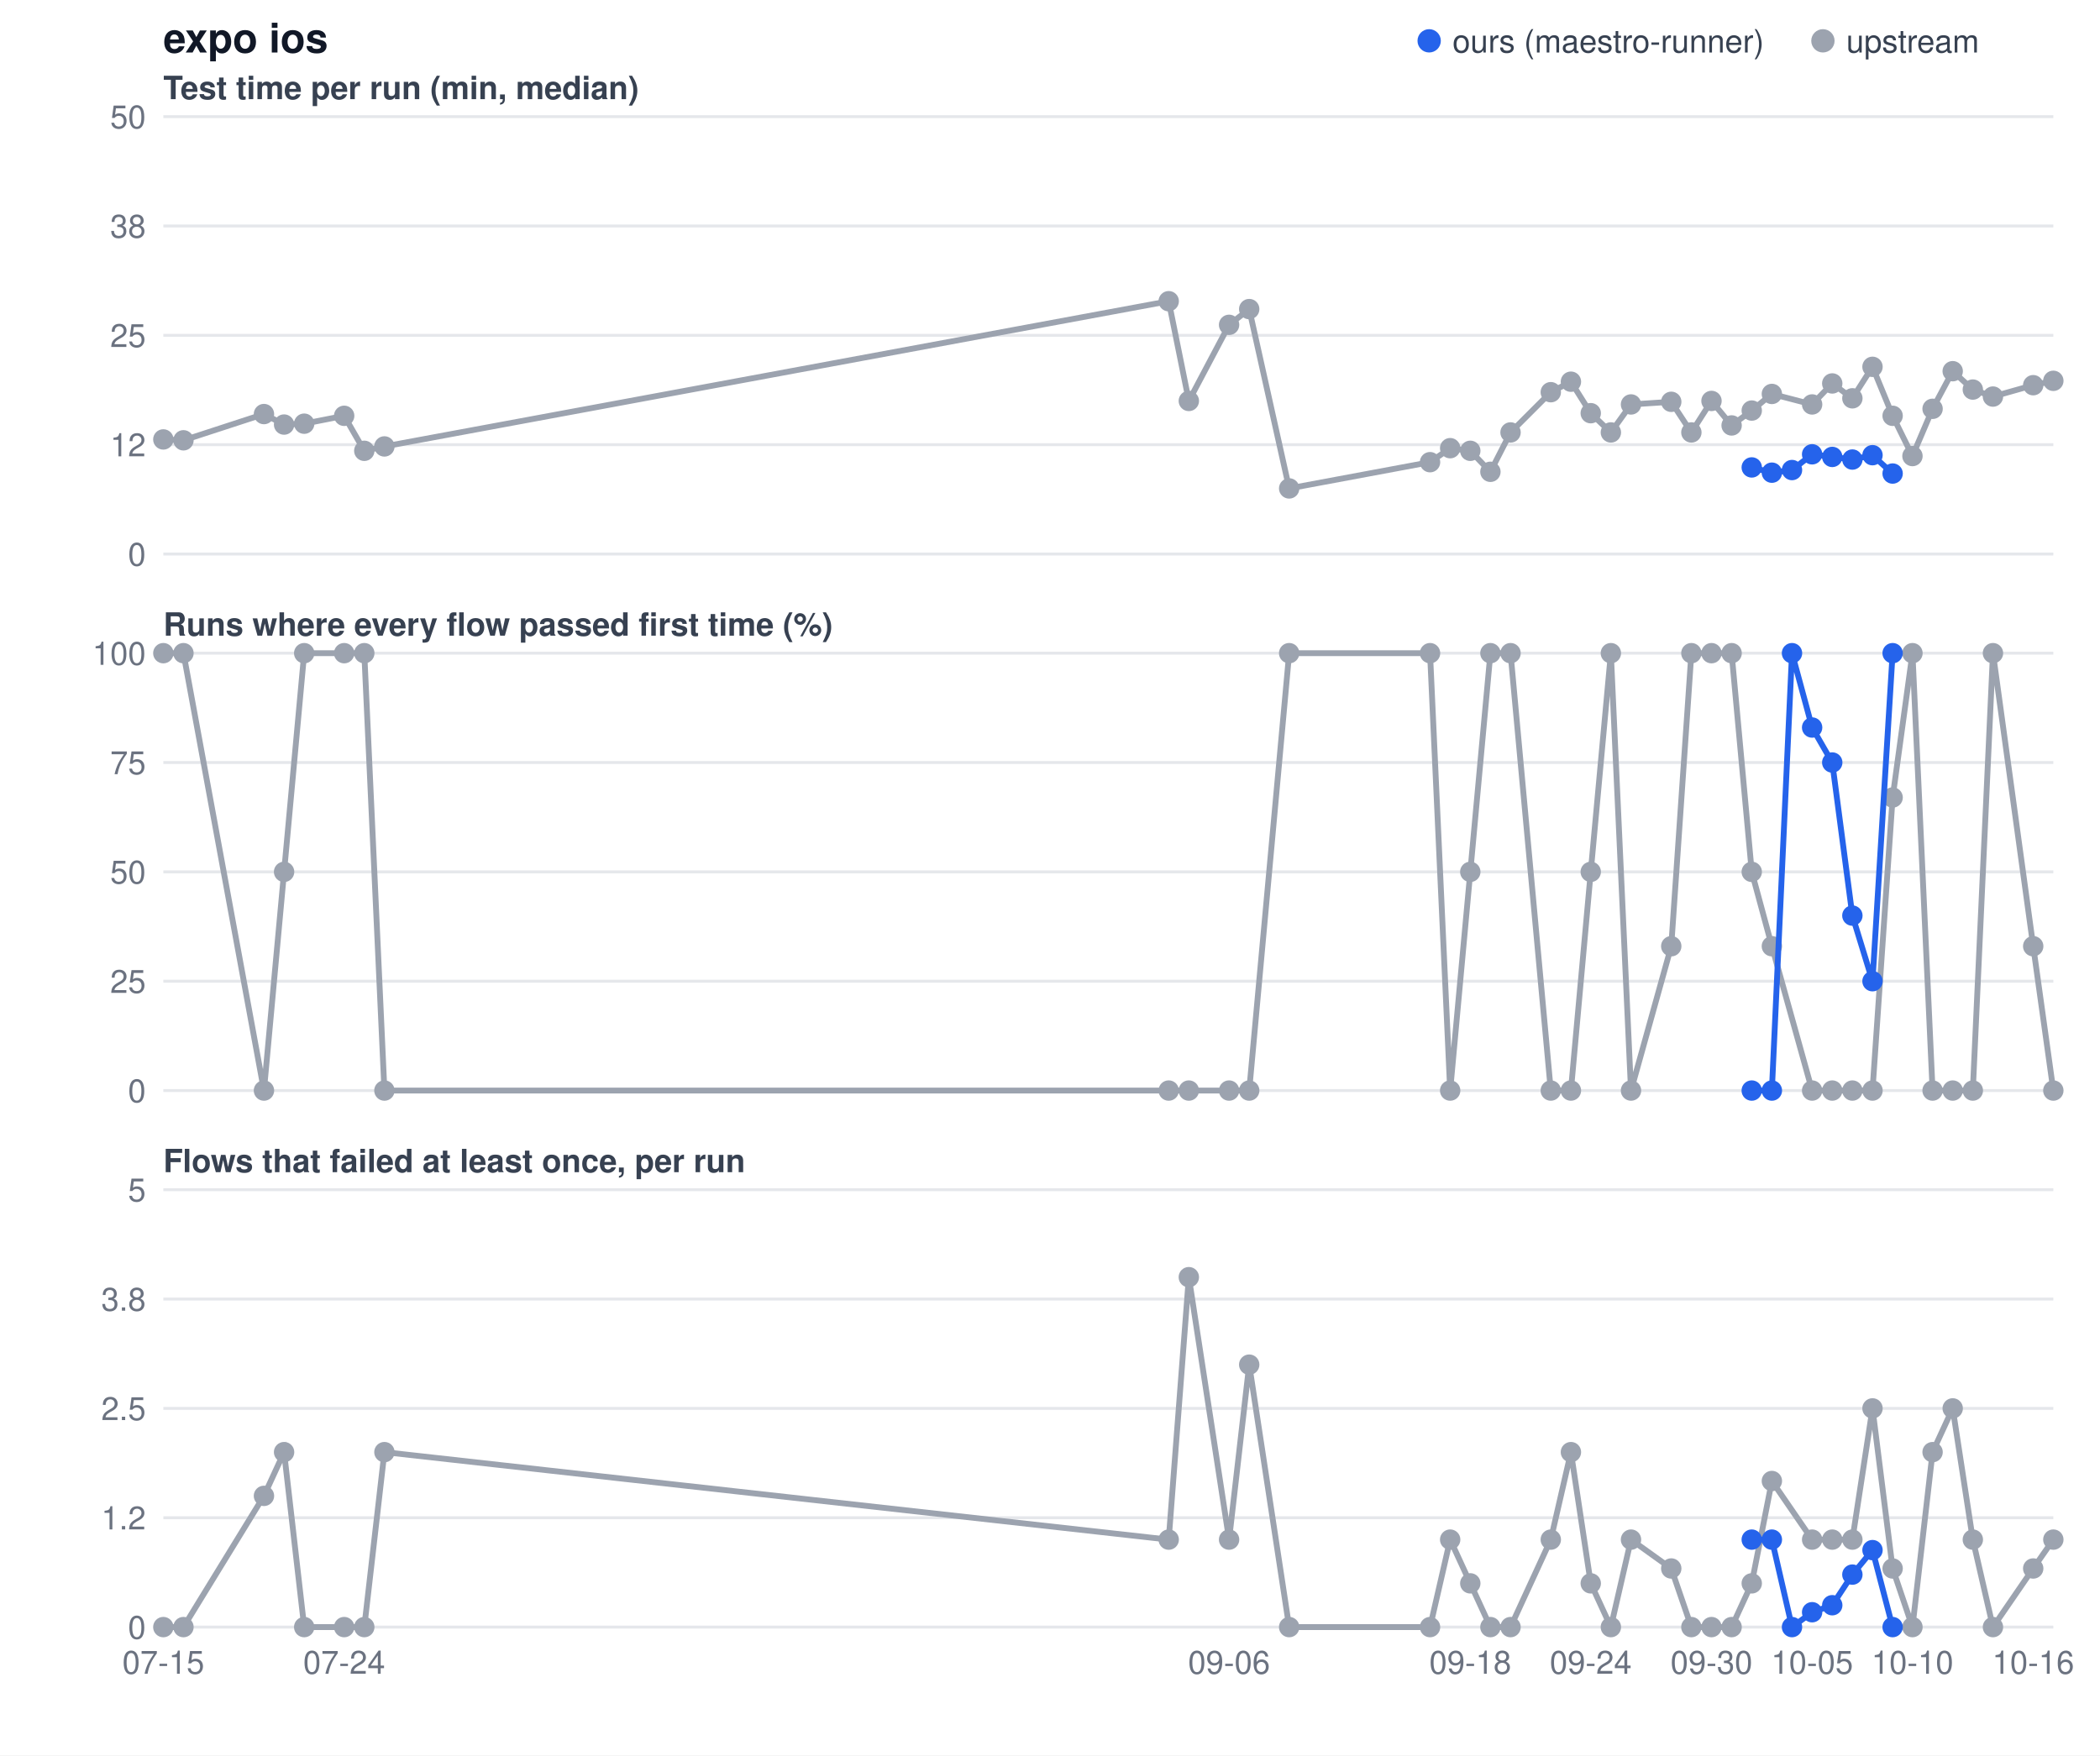
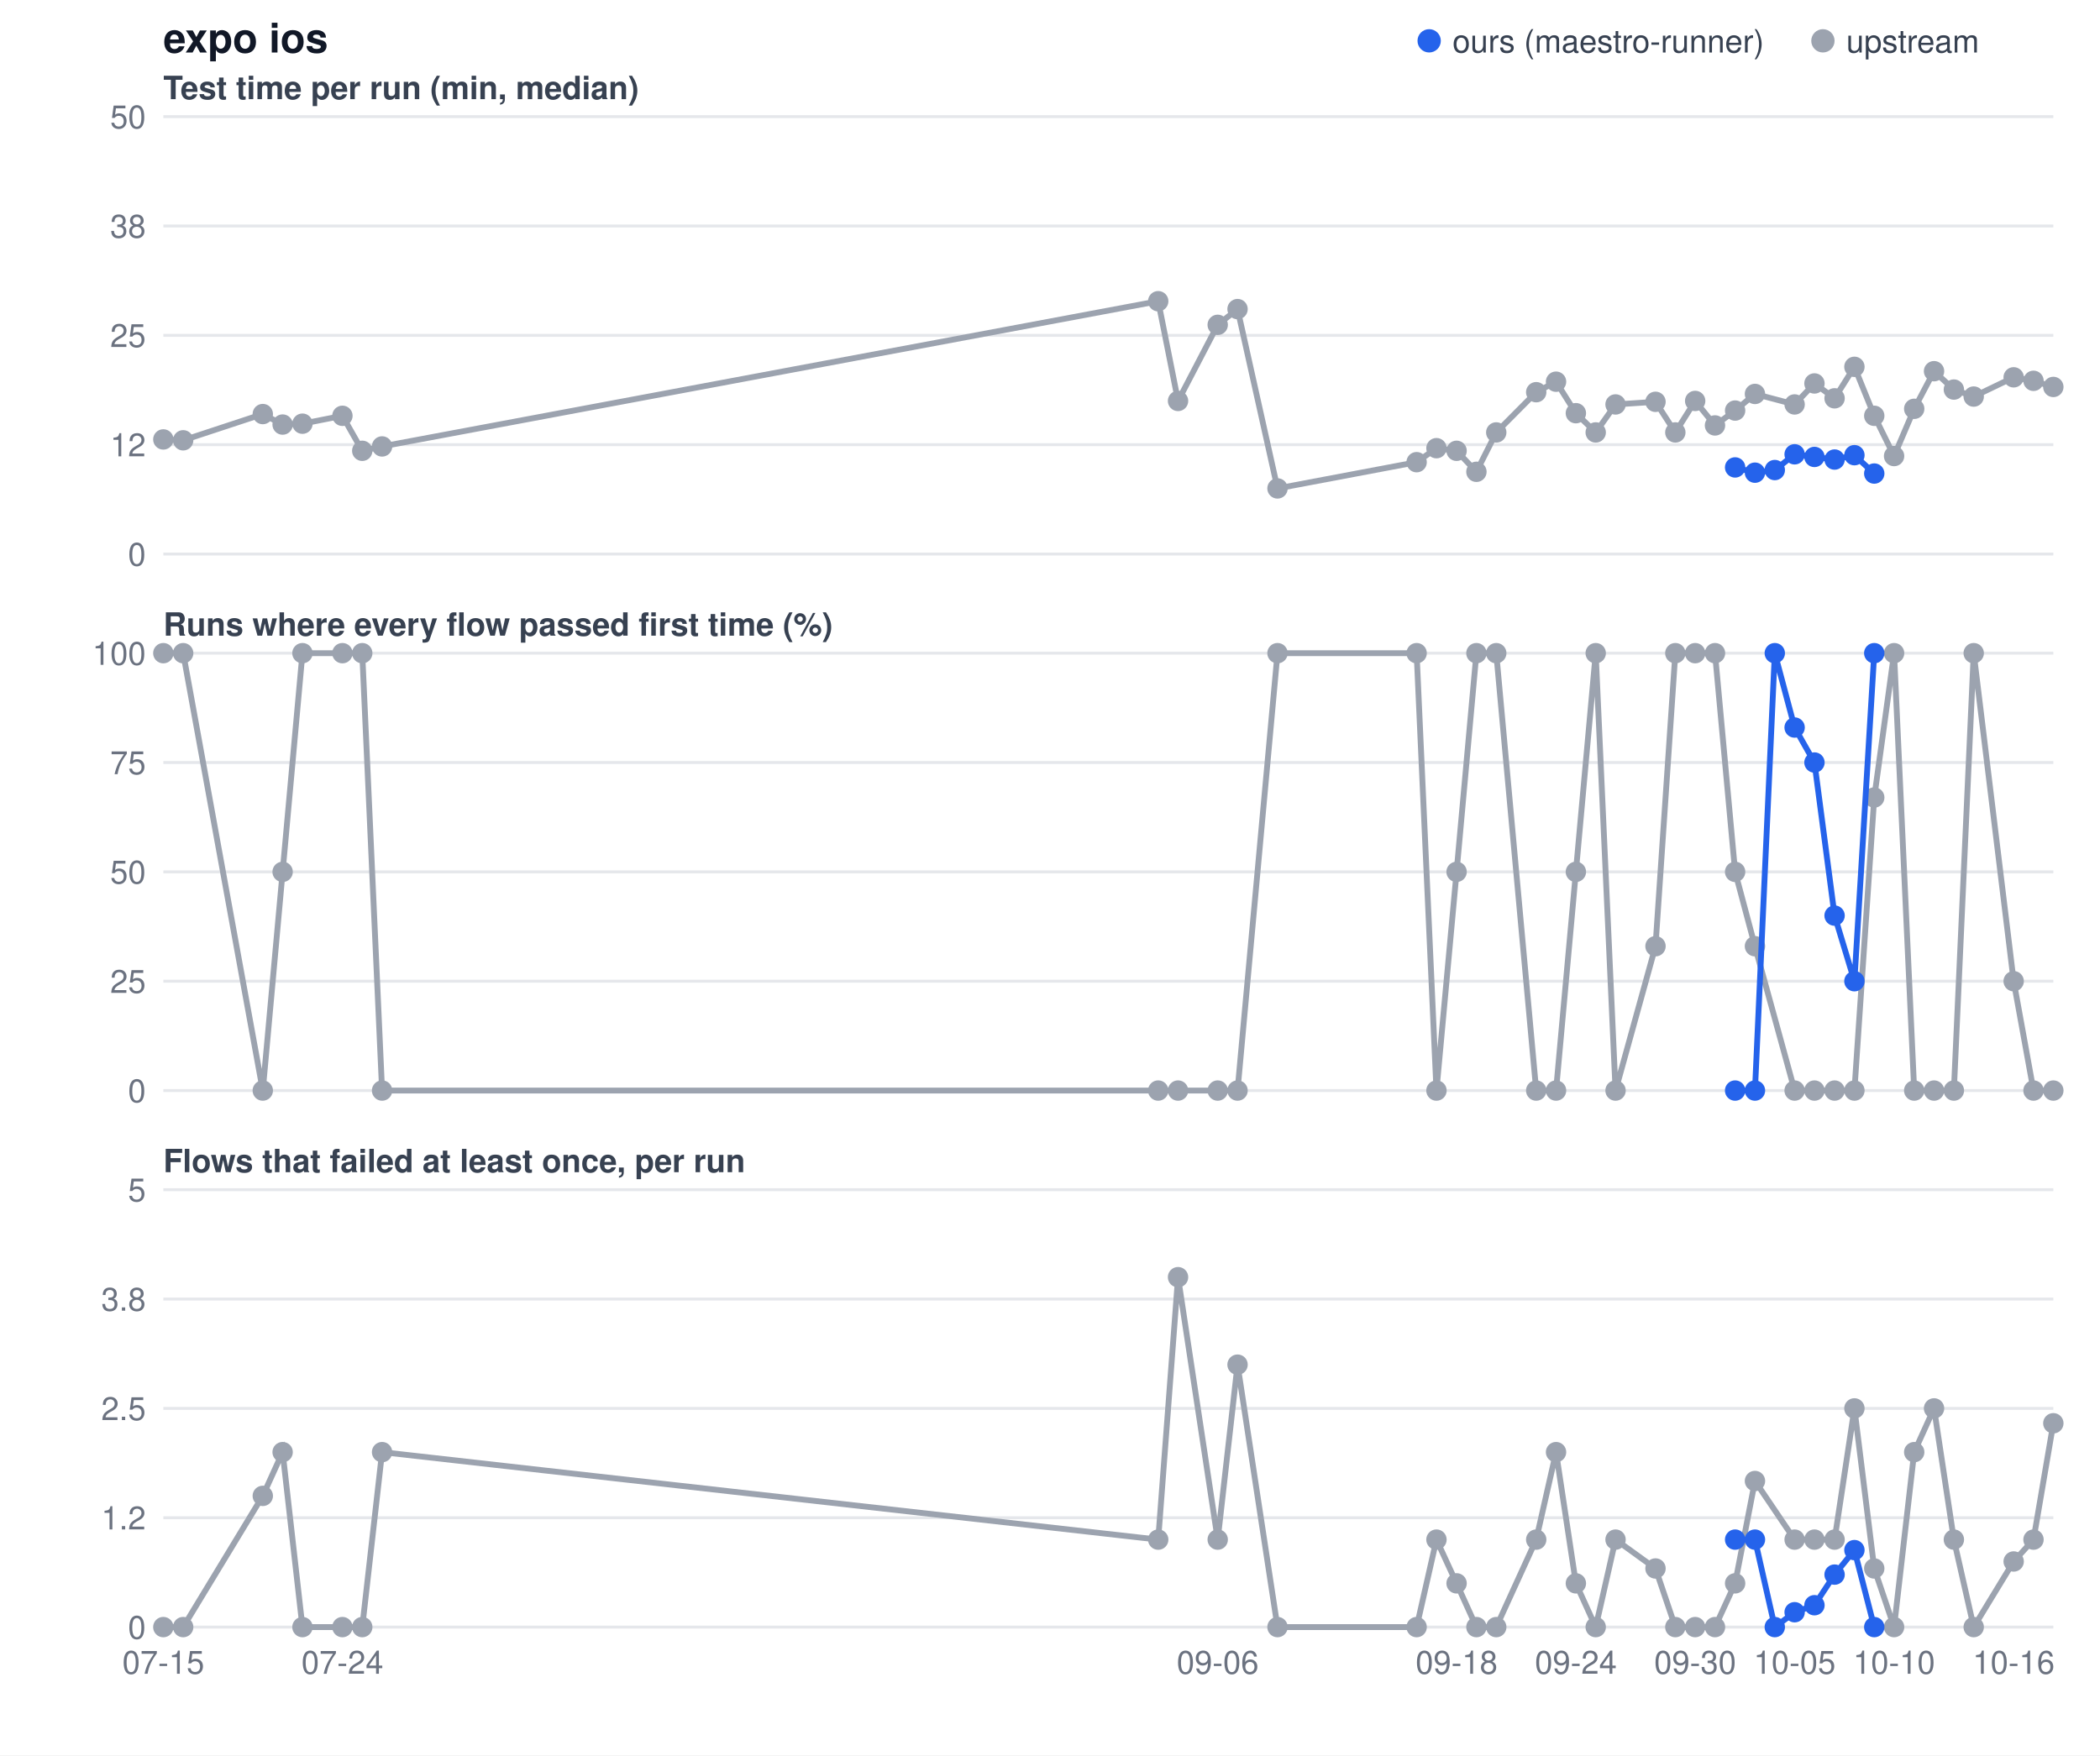
<svg xmlns="http://www.w3.org/2000/svg" width="720" height="602" font-family="-apple-system,Segoe UI,Helvetica,Arial,sans-serif" font-size="11">
  <rect width="100%" height="100%" fill="#ffffff" />
  <text x="56" y="18" font-size="14" font-weight="600" fill="#111827">expo ios</text>
  <circle cx="490" cy="14" r="4" fill="#2563eb" />
  <text x="498" y="18" fill="#374151">ours (maestro-runner)</text>
  <circle cx="625" cy="14" r="4" fill="#9ca3af" />
  <text x="633" y="18" fill="#374151">upstream</text>
  <text x="56" y="34" fill="#374151" font-weight="600">Test time per run (min, median)</text>
  <line x1="56" x2="704" y1="190.0" y2="190.0" stroke="#e5e7eb" />
  <text x="50" y="194.0" text-anchor="end" fill="#6b7280">0</text>
  <line x1="56" x2="704" y1="152.5" y2="152.5" stroke="#e5e7eb" />
  <text x="50" y="156.5" text-anchor="end" fill="#6b7280">12</text>
  <line x1="56" x2="704" y1="115.0" y2="115.0" stroke="#e5e7eb" />
  <text x="50" y="119.0" text-anchor="end" fill="#6b7280">25</text>
  <line x1="56" x2="704" y1="77.5" y2="77.5" stroke="#e5e7eb" />
  <text x="50" y="81.5" text-anchor="end" fill="#6b7280">38</text>
  <line x1="56" x2="704" y1="40.0" y2="40.0" stroke="#e5e7eb" />
  <text x="50" y="44.0" text-anchor="end" fill="#6b7280">50</text>
-   <polyline fill="none" stroke="#9ca3af" stroke-width="2" points="56.0,150.7 62.9,151.0 90.5,142.0 97.4,145.6 104.3,145.3 118.0,142.6 124.9,154.6 131.8,153.1 400.7,103.3 407.6,137.5 421.4,111.4 428.3,106.0 442.0,167.5 490.3,158.5 497.2,153.7 504.1,154.6 511.0,161.8 517.9,148.3 531.7,134.5 538.6,130.9 545.4,141.7 552.3,148.3 559.2,138.7 573.0,137.8 579.9,148.3 586.8,137.5 593.7,145.9 600.6,140.8 607.5,135.1 621.3,138.7 628.2,131.5 635.1,136.6 642.0,125.8 648.9,142.6 655.7,156.4 662.6,140.2 669.5,127.3 676.4,133.6 683.3,136.0 697.1,132.1 704.0,130.6" />
+   <polyline fill="none" stroke="#9ca3af" stroke-width="2" points="56.0,150.7 62.8,151.0 90.1,142.0 96.9,145.6 103.7,145.3 117.4,142.6 124.2,154.6 131.0,153.1 397.1,103.3 403.9,137.5 417.5,111.4 424.3,106.0 438.0,167.5 485.7,158.5 492.5,153.7 499.4,154.6 506.2,161.8 513.0,148.3 526.7,134.5 533.5,130.9 540.3,141.7 547.1,148.3 553.9,138.7 567.6,137.8 574.4,148.3 581.2,137.5 588.0,145.9 594.9,140.8 601.7,135.1 615.3,138.7 622.1,131.5 629.0,136.6 635.8,125.8 642.6,142.6 649.4,156.4 656.3,140.2 663.1,127.3 669.9,133.6 676.7,136.0 690.4,129.4 697.2,130.6 704.0,132.7" />
  <circle cx="56.0" cy="150.7" r="3.5" fill="#9ca3af" />
-   <circle cx="62.9" cy="151.0" r="3.5" fill="#9ca3af" />
-   <circle cx="90.5" cy="142.0" r="3.5" fill="#9ca3af" />
-   <circle cx="97.4" cy="145.6" r="3.5" fill="#9ca3af" />
-   <circle cx="104.3" cy="145.3" r="3.5" fill="#9ca3af" />
-   <circle cx="118.0" cy="142.6" r="3.5" fill="#9ca3af" />
-   <circle cx="124.9" cy="154.6" r="3.5" fill="#9ca3af" />
-   <circle cx="131.8" cy="153.1" r="3.5" fill="#9ca3af" />
-   <circle cx="400.7" cy="103.3" r="3.5" fill="#9ca3af" />
-   <circle cx="407.6" cy="137.5" r="3.5" fill="#9ca3af" />
-   <circle cx="421.4" cy="111.4" r="3.5" fill="#9ca3af" />
-   <circle cx="428.3" cy="106.0" r="3.5" fill="#9ca3af" />
-   <circle cx="442.0" cy="167.5" r="3.5" fill="#9ca3af" />
-   <circle cx="490.3" cy="158.5" r="3.5" fill="#9ca3af" />
-   <circle cx="497.2" cy="153.7" r="3.5" fill="#9ca3af" />
-   <circle cx="504.1" cy="154.6" r="3.5" fill="#9ca3af" />
-   <circle cx="511.0" cy="161.8" r="3.5" fill="#9ca3af" />
-   <circle cx="517.9" cy="148.3" r="3.5" fill="#9ca3af" />
-   <circle cx="531.7" cy="134.5" r="3.5" fill="#9ca3af" />
-   <circle cx="538.6" cy="130.9" r="3.5" fill="#9ca3af" />
-   <circle cx="545.4" cy="141.7" r="3.5" fill="#9ca3af" />
-   <circle cx="552.3" cy="148.3" r="3.5" fill="#9ca3af" />
-   <circle cx="559.2" cy="138.7" r="3.5" fill="#9ca3af" />
-   <circle cx="573.0" cy="137.8" r="3.5" fill="#9ca3af" />
-   <circle cx="579.9" cy="148.3" r="3.5" fill="#9ca3af" />
-   <circle cx="586.8" cy="137.5" r="3.5" fill="#9ca3af" />
-   <circle cx="593.7" cy="145.9" r="3.5" fill="#9ca3af" />
-   <circle cx="600.6" cy="140.8" r="3.5" fill="#9ca3af" />
-   <circle cx="607.5" cy="135.1" r="3.5" fill="#9ca3af" />
-   <circle cx="621.3" cy="138.7" r="3.5" fill="#9ca3af" />
-   <circle cx="628.2" cy="131.5" r="3.5" fill="#9ca3af" />
-   <circle cx="635.1" cy="136.6" r="3.5" fill="#9ca3af" />
-   <circle cx="642.0" cy="125.8" r="3.5" fill="#9ca3af" />
-   <circle cx="648.9" cy="142.6" r="3.5" fill="#9ca3af" />
-   <circle cx="655.7" cy="156.4" r="3.5" fill="#9ca3af" />
-   <circle cx="662.6" cy="140.2" r="3.5" fill="#9ca3af" />
-   <circle cx="669.5" cy="127.3" r="3.5" fill="#9ca3af" />
-   <circle cx="676.4" cy="133.6" r="3.5" fill="#9ca3af" />
-   <circle cx="683.3" cy="136.0" r="3.5" fill="#9ca3af" />
-   <circle cx="697.1" cy="132.1" r="3.5" fill="#9ca3af" />
-   <circle cx="704.0" cy="130.6" r="3.5" fill="#9ca3af" />
-   <polyline fill="none" stroke="#2563eb" stroke-width="2" points="600.6,160.3 607.5,162.1 614.4,161.2 621.3,155.8 628.2,156.7 635.1,157.6 642.0,156.1 648.9,162.4" />
-   <circle cx="600.6" cy="160.3" r="3.5" fill="#2563eb" />
-   <circle cx="607.5" cy="162.1" r="3.5" fill="#2563eb" />
-   <circle cx="614.4" cy="161.2" r="3.5" fill="#2563eb" />
-   <circle cx="621.3" cy="155.8" r="3.5" fill="#2563eb" />
-   <circle cx="628.2" cy="156.7" r="3.5" fill="#2563eb" />
-   <circle cx="635.1" cy="157.6" r="3.5" fill="#2563eb" />
-   <circle cx="642.0" cy="156.1" r="3.5" fill="#2563eb" />
-   <circle cx="648.9" cy="162.4" r="3.5" fill="#2563eb" />
+   <circle cx="62.8" cy="151.0" r="3.5" fill="#9ca3af" />
+   <circle cx="90.1" cy="142.0" r="3.5" fill="#9ca3af" />
+   <circle cx="96.9" cy="145.6" r="3.5" fill="#9ca3af" />
+   <circle cx="103.7" cy="145.3" r="3.5" fill="#9ca3af" />
+   <circle cx="117.4" cy="142.6" r="3.5" fill="#9ca3af" />
+   <circle cx="124.2" cy="154.6" r="3.5" fill="#9ca3af" />
+   <circle cx="131.0" cy="153.1" r="3.5" fill="#9ca3af" />
+   <circle cx="397.1" cy="103.3" r="3.5" fill="#9ca3af" />
+   <circle cx="403.9" cy="137.5" r="3.5" fill="#9ca3af" />
+   <circle cx="417.5" cy="111.4" r="3.5" fill="#9ca3af" />
+   <circle cx="424.3" cy="106.0" r="3.5" fill="#9ca3af" />
+   <circle cx="438.0" cy="167.5" r="3.5" fill="#9ca3af" />
+   <circle cx="485.7" cy="158.5" r="3.5" fill="#9ca3af" />
+   <circle cx="492.5" cy="153.7" r="3.5" fill="#9ca3af" />
+   <circle cx="499.4" cy="154.6" r="3.5" fill="#9ca3af" />
+   <circle cx="506.2" cy="161.8" r="3.5" fill="#9ca3af" />
+   <circle cx="513.0" cy="148.3" r="3.5" fill="#9ca3af" />
+   <circle cx="526.7" cy="134.5" r="3.5" fill="#9ca3af" />
+   <circle cx="533.5" cy="130.9" r="3.5" fill="#9ca3af" />
+   <circle cx="540.3" cy="141.7" r="3.5" fill="#9ca3af" />
+   <circle cx="547.1" cy="148.3" r="3.5" fill="#9ca3af" />
+   <circle cx="553.9" cy="138.7" r="3.5" fill="#9ca3af" />
+   <circle cx="567.6" cy="137.8" r="3.5" fill="#9ca3af" />
+   <circle cx="574.4" cy="148.3" r="3.5" fill="#9ca3af" />
+   <circle cx="581.2" cy="137.5" r="3.5" fill="#9ca3af" />
+   <circle cx="588.0" cy="145.9" r="3.5" fill="#9ca3af" />
+   <circle cx="594.9" cy="140.8" r="3.5" fill="#9ca3af" />
+   <circle cx="601.7" cy="135.1" r="3.5" fill="#9ca3af" />
+   <circle cx="615.3" cy="138.7" r="3.5" fill="#9ca3af" />
+   <circle cx="622.1" cy="131.5" r="3.5" fill="#9ca3af" />
+   <circle cx="629.0" cy="136.6" r="3.5" fill="#9ca3af" />
+   <circle cx="635.8" cy="125.8" r="3.5" fill="#9ca3af" />
+   <circle cx="642.6" cy="142.6" r="3.5" fill="#9ca3af" />
+   <circle cx="649.4" cy="156.4" r="3.5" fill="#9ca3af" />
+   <circle cx="656.3" cy="140.2" r="3.5" fill="#9ca3af" />
+   <circle cx="663.1" cy="127.3" r="3.5" fill="#9ca3af" />
+   <circle cx="669.9" cy="133.6" r="3.5" fill="#9ca3af" />
+   <circle cx="676.7" cy="136.0" r="3.5" fill="#9ca3af" />
+   <circle cx="690.4" cy="129.4" r="3.5" fill="#9ca3af" />
+   <circle cx="697.2" cy="130.6" r="3.5" fill="#9ca3af" />
+   <circle cx="704.0" cy="132.7" r="3.5" fill="#9ca3af" />
+   <polyline fill="none" stroke="#2563eb" stroke-width="2" points="594.9,160.3 601.7,162.1 608.5,161.2 615.3,155.8 622.1,156.7 629.0,157.6 635.8,156.1 642.6,162.4" />
+   <circle cx="594.9" cy="160.3" r="3.5" fill="#2563eb" />
+   <circle cx="601.7" cy="162.1" r="3.5" fill="#2563eb" />
+   <circle cx="608.5" cy="161.2" r="3.5" fill="#2563eb" />
+   <circle cx="615.3" cy="155.8" r="3.5" fill="#2563eb" />
+   <circle cx="622.1" cy="156.7" r="3.5" fill="#2563eb" />
+   <circle cx="629.0" cy="157.6" r="3.5" fill="#2563eb" />
+   <circle cx="635.8" cy="156.1" r="3.5" fill="#2563eb" />
+   <circle cx="642.6" cy="162.4" r="3.5" fill="#2563eb" />
  <text x="56" y="218" fill="#374151" font-weight="600">Runs where every flow passed first time (%)</text>
  <line x1="56" x2="704" y1="374.0" y2="374.0" stroke="#e5e7eb" />
  <text x="50" y="378.0" text-anchor="end" fill="#6b7280">0</text>
  <line x1="56" x2="704" y1="336.5" y2="336.5" stroke="#e5e7eb" />
  <text x="50" y="340.5" text-anchor="end" fill="#6b7280">25</text>
  <line x1="56" x2="704" y1="299.0" y2="299.0" stroke="#e5e7eb" />
  <text x="50" y="303.0" text-anchor="end" fill="#6b7280">50</text>
  <line x1="56" x2="704" y1="261.5" y2="261.5" stroke="#e5e7eb" />
  <text x="50" y="265.5" text-anchor="end" fill="#6b7280">75</text>
  <line x1="56" x2="704" y1="224.0" y2="224.0" stroke="#e5e7eb" />
  <text x="50" y="228.0" text-anchor="end" fill="#6b7280">100</text>
-   <polyline fill="none" stroke="#9ca3af" stroke-width="2" points="56.0,224.0 62.9,224.0 90.5,374.0 97.4,299.0 104.3,224.0 118.0,224.0 124.9,224.0 131.8,374.0 400.7,374.0 407.6,374.0 421.4,374.0 428.3,374.0 442.0,224.0 490.3,224.0 497.2,374.0 504.1,299.0 511.0,224.0 517.9,224.0 531.7,374.0 538.6,374.0 545.4,299.0 552.3,224.0 559.2,374.0 573.0,324.5 579.9,224.0 586.8,224.0 593.7,224.0 600.6,299.0 607.5,324.5 621.3,374.0 628.2,374.0 635.1,374.0 642.0,374.0 648.9,273.5 655.7,224.0 662.6,374.0 669.5,374.0 676.4,374.0 683.3,224.0 697.1,324.5 704.0,374.0" />
+   <polyline fill="none" stroke="#9ca3af" stroke-width="2" points="56.0,224.0 62.8,224.0 90.1,374.0 96.9,299.0 103.7,224.0 117.4,224.0 124.2,224.0 131.0,374.0 397.1,374.0 403.9,374.0 417.5,374.0 424.3,374.0 438.0,224.0 485.7,224.0 492.5,374.0 499.4,299.0 506.2,224.0 513.0,224.0 526.7,374.0 533.5,374.0 540.3,299.0 547.1,224.0 553.9,374.0 567.6,324.5 574.4,224.0 581.2,224.0 588.0,224.0 594.9,299.0 601.7,324.5 615.3,374.0 622.1,374.0 629.0,374.0 635.8,374.0 642.6,273.5 649.4,224.0 656.3,374.0 663.1,374.0 669.9,374.0 676.7,224.0 690.4,336.5 697.2,374.0 704.0,374.0" />
  <circle cx="56.0" cy="224.0" r="3.5" fill="#9ca3af" />
-   <circle cx="62.9" cy="224.0" r="3.5" fill="#9ca3af" />
-   <circle cx="90.5" cy="374.0" r="3.5" fill="#9ca3af" />
-   <circle cx="97.4" cy="299.0" r="3.5" fill="#9ca3af" />
-   <circle cx="104.3" cy="224.0" r="3.5" fill="#9ca3af" />
-   <circle cx="118.0" cy="224.0" r="3.5" fill="#9ca3af" />
-   <circle cx="124.9" cy="224.0" r="3.5" fill="#9ca3af" />
-   <circle cx="131.8" cy="374.0" r="3.5" fill="#9ca3af" />
-   <circle cx="400.7" cy="374.0" r="3.5" fill="#9ca3af" />
-   <circle cx="407.6" cy="374.0" r="3.5" fill="#9ca3af" />
-   <circle cx="421.4" cy="374.0" r="3.5" fill="#9ca3af" />
-   <circle cx="428.3" cy="374.0" r="3.5" fill="#9ca3af" />
-   <circle cx="442.0" cy="224.0" r="3.5" fill="#9ca3af" />
-   <circle cx="490.3" cy="224.0" r="3.5" fill="#9ca3af" />
-   <circle cx="497.2" cy="374.0" r="3.5" fill="#9ca3af" />
-   <circle cx="504.1" cy="299.0" r="3.5" fill="#9ca3af" />
-   <circle cx="511.0" cy="224.0" r="3.5" fill="#9ca3af" />
-   <circle cx="517.9" cy="224.0" r="3.5" fill="#9ca3af" />
-   <circle cx="531.7" cy="374.0" r="3.5" fill="#9ca3af" />
-   <circle cx="538.6" cy="374.0" r="3.5" fill="#9ca3af" />
-   <circle cx="545.4" cy="299.0" r="3.5" fill="#9ca3af" />
-   <circle cx="552.3" cy="224.0" r="3.5" fill="#9ca3af" />
-   <circle cx="559.2" cy="374.0" r="3.5" fill="#9ca3af" />
-   <circle cx="573.0" cy="324.5" r="3.5" fill="#9ca3af" />
-   <circle cx="579.9" cy="224.0" r="3.5" fill="#9ca3af" />
-   <circle cx="586.8" cy="224.0" r="3.5" fill="#9ca3af" />
-   <circle cx="593.7" cy="224.0" r="3.5" fill="#9ca3af" />
-   <circle cx="600.6" cy="299.0" r="3.5" fill="#9ca3af" />
-   <circle cx="607.5" cy="324.5" r="3.5" fill="#9ca3af" />
-   <circle cx="621.3" cy="374.0" r="3.5" fill="#9ca3af" />
-   <circle cx="628.2" cy="374.0" r="3.5" fill="#9ca3af" />
-   <circle cx="635.1" cy="374.0" r="3.5" fill="#9ca3af" />
-   <circle cx="642.0" cy="374.0" r="3.5" fill="#9ca3af" />
-   <circle cx="648.9" cy="273.5" r="3.5" fill="#9ca3af" />
-   <circle cx="655.7" cy="224.0" r="3.5" fill="#9ca3af" />
-   <circle cx="662.6" cy="374.0" r="3.5" fill="#9ca3af" />
-   <circle cx="669.5" cy="374.0" r="3.5" fill="#9ca3af" />
-   <circle cx="676.4" cy="374.0" r="3.5" fill="#9ca3af" />
-   <circle cx="683.3" cy="224.0" r="3.5" fill="#9ca3af" />
-   <circle cx="697.1" cy="324.5" r="3.5" fill="#9ca3af" />
+   <circle cx="62.8" cy="224.0" r="3.5" fill="#9ca3af" />
+   <circle cx="90.1" cy="374.0" r="3.5" fill="#9ca3af" />
+   <circle cx="96.9" cy="299.0" r="3.5" fill="#9ca3af" />
+   <circle cx="103.7" cy="224.0" r="3.5" fill="#9ca3af" />
+   <circle cx="117.4" cy="224.0" r="3.5" fill="#9ca3af" />
+   <circle cx="124.2" cy="224.0" r="3.5" fill="#9ca3af" />
+   <circle cx="131.0" cy="374.0" r="3.5" fill="#9ca3af" />
+   <circle cx="397.1" cy="374.0" r="3.5" fill="#9ca3af" />
+   <circle cx="403.9" cy="374.0" r="3.5" fill="#9ca3af" />
+   <circle cx="417.5" cy="374.0" r="3.5" fill="#9ca3af" />
+   <circle cx="424.3" cy="374.0" r="3.5" fill="#9ca3af" />
+   <circle cx="438.0" cy="224.0" r="3.5" fill="#9ca3af" />
+   <circle cx="485.7" cy="224.0" r="3.5" fill="#9ca3af" />
+   <circle cx="492.5" cy="374.0" r="3.5" fill="#9ca3af" />
+   <circle cx="499.4" cy="299.0" r="3.5" fill="#9ca3af" />
+   <circle cx="506.2" cy="224.0" r="3.5" fill="#9ca3af" />
+   <circle cx="513.0" cy="224.0" r="3.5" fill="#9ca3af" />
+   <circle cx="526.7" cy="374.0" r="3.5" fill="#9ca3af" />
+   <circle cx="533.5" cy="374.0" r="3.5" fill="#9ca3af" />
+   <circle cx="540.3" cy="299.0" r="3.5" fill="#9ca3af" />
+   <circle cx="547.1" cy="224.0" r="3.5" fill="#9ca3af" />
+   <circle cx="553.9" cy="374.0" r="3.5" fill="#9ca3af" />
+   <circle cx="567.6" cy="324.5" r="3.5" fill="#9ca3af" />
+   <circle cx="574.4" cy="224.0" r="3.5" fill="#9ca3af" />
+   <circle cx="581.2" cy="224.0" r="3.5" fill="#9ca3af" />
+   <circle cx="588.0" cy="224.0" r="3.5" fill="#9ca3af" />
+   <circle cx="594.9" cy="299.0" r="3.5" fill="#9ca3af" />
+   <circle cx="601.7" cy="324.5" r="3.5" fill="#9ca3af" />
+   <circle cx="615.3" cy="374.0" r="3.5" fill="#9ca3af" />
+   <circle cx="622.1" cy="374.0" r="3.5" fill="#9ca3af" />
+   <circle cx="629.0" cy="374.0" r="3.5" fill="#9ca3af" />
+   <circle cx="635.8" cy="374.0" r="3.5" fill="#9ca3af" />
+   <circle cx="642.6" cy="273.5" r="3.5" fill="#9ca3af" />
+   <circle cx="649.4" cy="224.0" r="3.5" fill="#9ca3af" />
+   <circle cx="656.3" cy="374.0" r="3.5" fill="#9ca3af" />
+   <circle cx="663.1" cy="374.0" r="3.5" fill="#9ca3af" />
+   <circle cx="669.9" cy="374.0" r="3.5" fill="#9ca3af" />
+   <circle cx="676.7" cy="224.0" r="3.5" fill="#9ca3af" />
+   <circle cx="690.4" cy="336.5" r="3.5" fill="#9ca3af" />
+   <circle cx="697.2" cy="374.0" r="3.5" fill="#9ca3af" />
  <circle cx="704.0" cy="374.0" r="3.5" fill="#9ca3af" />
-   <polyline fill="none" stroke="#2563eb" stroke-width="2" points="600.6,374.0 607.5,374.0 614.4,224.0 621.3,249.5 628.2,261.5 635.1,314.0 642.0,336.5 648.9,224.0" />
-   <circle cx="600.6" cy="374.0" r="3.5" fill="#2563eb" />
-   <circle cx="607.5" cy="374.0" r="3.5" fill="#2563eb" />
-   <circle cx="614.4" cy="224.0" r="3.5" fill="#2563eb" />
-   <circle cx="621.3" cy="249.5" r="3.5" fill="#2563eb" />
-   <circle cx="628.2" cy="261.5" r="3.5" fill="#2563eb" />
-   <circle cx="635.1" cy="314.0" r="3.5" fill="#2563eb" />
-   <circle cx="642.0" cy="336.5" r="3.5" fill="#2563eb" />
-   <circle cx="648.9" cy="224.0" r="3.5" fill="#2563eb" />
+   <polyline fill="none" stroke="#2563eb" stroke-width="2" points="594.9,374.0 601.7,374.0 608.5,224.0 615.3,249.5 622.1,261.5 629.0,314.0 635.8,336.5 642.6,224.0" />
+   <circle cx="594.9" cy="374.0" r="3.5" fill="#2563eb" />
+   <circle cx="601.7" cy="374.0" r="3.5" fill="#2563eb" />
+   <circle cx="608.5" cy="224.0" r="3.5" fill="#2563eb" />
+   <circle cx="615.3" cy="249.5" r="3.5" fill="#2563eb" />
+   <circle cx="622.1" cy="261.5" r="3.5" fill="#2563eb" />
+   <circle cx="629.0" cy="314.0" r="3.5" fill="#2563eb" />
+   <circle cx="635.8" cy="336.5" r="3.5" fill="#2563eb" />
+   <circle cx="642.6" cy="224.0" r="3.5" fill="#2563eb" />
  <text x="56" y="402" fill="#374151" font-weight="600">Flows that failed at least once, per run</text>
  <line x1="56" x2="704" y1="558.0" y2="558.0" stroke="#e5e7eb" />
  <text x="50" y="562.0" text-anchor="end" fill="#6b7280">0</text>
  <line x1="56" x2="704" y1="520.5" y2="520.5" stroke="#e5e7eb" />
  <text x="50" y="524.5" text-anchor="end" fill="#6b7280">1.2</text>
  <line x1="56" x2="704" y1="483.0" y2="483.0" stroke="#e5e7eb" />
  <text x="50" y="487.0" text-anchor="end" fill="#6b7280">2.5</text>
  <line x1="56" x2="704" y1="445.5" y2="445.5" stroke="#e5e7eb" />
  <text x="50" y="449.5" text-anchor="end" fill="#6b7280">3.8</text>
  <line x1="56" x2="704" y1="408.0" y2="408.0" stroke="#e5e7eb" />
  <text x="50" y="412.0" text-anchor="end" fill="#6b7280">5</text>
-   <polyline fill="none" stroke="#9ca3af" stroke-width="2" points="56.0,558.0 62.9,558.0 90.5,513.0 97.4,498.0 104.3,558.0 118.0,558.0 124.9,558.0 131.8,498.0 400.7,528.0 407.6,438.0 421.4,528.0 428.3,468.0 442.0,558.0 490.3,558.0 497.2,528.0 504.1,543.0 511.0,558.0 517.9,558.0 531.7,528.0 538.6,498.0 545.4,543.0 552.3,558.0 559.2,528.0 573.0,537.9 579.9,558.0 586.8,558.0 593.7,558.0 600.6,543.0 607.5,507.9 621.3,528.0 628.2,528.0 635.1,528.0 642.0,483.0 648.9,537.9 655.7,558.0 662.6,498.0 669.5,483.0 676.4,528.0 683.3,558.0 697.1,537.9 704.0,528.0" />
+   <polyline fill="none" stroke="#9ca3af" stroke-width="2" points="56.0,558.0 62.8,558.0 90.1,513.0 96.9,498.0 103.7,558.0 117.4,558.0 124.2,558.0 131.0,498.0 397.1,528.0 403.9,438.0 417.5,528.0 424.3,468.0 438.0,558.0 485.7,558.0 492.5,528.0 499.4,543.0 506.2,558.0 513.0,558.0 526.7,528.0 533.5,498.0 540.3,543.0 547.1,558.0 553.9,528.0 567.6,537.9 574.4,558.0 581.2,558.0 588.0,558.0 594.9,543.0 601.7,507.9 615.3,528.0 622.1,528.0 629.0,528.0 635.8,483.0 642.6,537.9 649.4,558.0 656.3,498.0 663.1,483.0 669.9,528.0 676.7,558.0 690.4,535.5 697.2,528.0 704.0,488.1" />
  <circle cx="56.0" cy="558.0" r="3.5" fill="#9ca3af" />
-   <circle cx="62.9" cy="558.0" r="3.5" fill="#9ca3af" />
-   <circle cx="90.5" cy="513.0" r="3.5" fill="#9ca3af" />
-   <circle cx="97.4" cy="498.0" r="3.5" fill="#9ca3af" />
-   <circle cx="104.3" cy="558.0" r="3.5" fill="#9ca3af" />
-   <circle cx="118.0" cy="558.0" r="3.5" fill="#9ca3af" />
-   <circle cx="124.9" cy="558.0" r="3.5" fill="#9ca3af" />
-   <circle cx="131.8" cy="498.0" r="3.5" fill="#9ca3af" />
-   <circle cx="400.7" cy="528.0" r="3.5" fill="#9ca3af" />
-   <circle cx="407.6" cy="438.0" r="3.5" fill="#9ca3af" />
-   <circle cx="421.4" cy="528.0" r="3.5" fill="#9ca3af" />
-   <circle cx="428.3" cy="468.0" r="3.5" fill="#9ca3af" />
-   <circle cx="442.0" cy="558.0" r="3.5" fill="#9ca3af" />
-   <circle cx="490.3" cy="558.0" r="3.5" fill="#9ca3af" />
-   <circle cx="497.2" cy="528.0" r="3.5" fill="#9ca3af" />
-   <circle cx="504.1" cy="543.0" r="3.5" fill="#9ca3af" />
-   <circle cx="511.0" cy="558.0" r="3.5" fill="#9ca3af" />
-   <circle cx="517.9" cy="558.0" r="3.5" fill="#9ca3af" />
-   <circle cx="531.7" cy="528.0" r="3.5" fill="#9ca3af" />
-   <circle cx="538.6" cy="498.0" r="3.5" fill="#9ca3af" />
-   <circle cx="545.4" cy="543.0" r="3.5" fill="#9ca3af" />
-   <circle cx="552.3" cy="558.0" r="3.5" fill="#9ca3af" />
-   <circle cx="559.2" cy="528.0" r="3.5" fill="#9ca3af" />
-   <circle cx="573.0" cy="537.9" r="3.5" fill="#9ca3af" />
-   <circle cx="579.9" cy="558.0" r="3.5" fill="#9ca3af" />
-   <circle cx="586.8" cy="558.0" r="3.5" fill="#9ca3af" />
-   <circle cx="593.7" cy="558.0" r="3.5" fill="#9ca3af" />
-   <circle cx="600.6" cy="543.0" r="3.5" fill="#9ca3af" />
-   <circle cx="607.5" cy="507.9" r="3.5" fill="#9ca3af" />
-   <circle cx="621.3" cy="528.0" r="3.5" fill="#9ca3af" />
-   <circle cx="628.2" cy="528.0" r="3.5" fill="#9ca3af" />
-   <circle cx="635.1" cy="528.0" r="3.5" fill="#9ca3af" />
-   <circle cx="642.0" cy="483.0" r="3.5" fill="#9ca3af" />
-   <circle cx="648.9" cy="537.9" r="3.5" fill="#9ca3af" />
-   <circle cx="655.7" cy="558.0" r="3.5" fill="#9ca3af" />
-   <circle cx="662.6" cy="498.0" r="3.5" fill="#9ca3af" />
-   <circle cx="669.5" cy="483.0" r="3.5" fill="#9ca3af" />
-   <circle cx="676.4" cy="528.0" r="3.5" fill="#9ca3af" />
-   <circle cx="683.3" cy="558.0" r="3.5" fill="#9ca3af" />
-   <circle cx="697.1" cy="537.9" r="3.5" fill="#9ca3af" />
-   <circle cx="704.0" cy="528.0" r="3.5" fill="#9ca3af" />
-   <polyline fill="none" stroke="#2563eb" stroke-width="2" points="600.6,528.0 607.5,528.0 614.4,558.0 621.3,552.9 628.2,550.5 635.1,540.0 642.0,531.6 648.9,558.0" />
-   <circle cx="600.6" cy="528.0" r="3.5" fill="#2563eb" />
-   <circle cx="607.5" cy="528.0" r="3.5" fill="#2563eb" />
-   <circle cx="614.4" cy="558.0" r="3.5" fill="#2563eb" />
-   <circle cx="621.3" cy="552.9" r="3.5" fill="#2563eb" />
-   <circle cx="628.2" cy="550.5" r="3.5" fill="#2563eb" />
-   <circle cx="635.1" cy="540.0" r="3.5" fill="#2563eb" />
-   <circle cx="642.0" cy="531.6" r="3.5" fill="#2563eb" />
-   <circle cx="648.9" cy="558.0" r="3.5" fill="#2563eb" />
+   <circle cx="62.8" cy="558.0" r="3.5" fill="#9ca3af" />
+   <circle cx="90.1" cy="513.0" r="3.5" fill="#9ca3af" />
+   <circle cx="96.9" cy="498.0" r="3.5" fill="#9ca3af" />
+   <circle cx="103.7" cy="558.0" r="3.5" fill="#9ca3af" />
+   <circle cx="117.4" cy="558.0" r="3.5" fill="#9ca3af" />
+   <circle cx="124.2" cy="558.0" r="3.5" fill="#9ca3af" />
+   <circle cx="131.0" cy="498.0" r="3.5" fill="#9ca3af" />
+   <circle cx="397.1" cy="528.0" r="3.5" fill="#9ca3af" />
+   <circle cx="403.9" cy="438.0" r="3.5" fill="#9ca3af" />
+   <circle cx="417.5" cy="528.0" r="3.5" fill="#9ca3af" />
+   <circle cx="424.3" cy="468.0" r="3.5" fill="#9ca3af" />
+   <circle cx="438.0" cy="558.0" r="3.5" fill="#9ca3af" />
+   <circle cx="485.7" cy="558.0" r="3.5" fill="#9ca3af" />
+   <circle cx="492.5" cy="528.0" r="3.5" fill="#9ca3af" />
+   <circle cx="499.4" cy="543.0" r="3.5" fill="#9ca3af" />
+   <circle cx="506.2" cy="558.0" r="3.5" fill="#9ca3af" />
+   <circle cx="513.0" cy="558.0" r="3.5" fill="#9ca3af" />
+   <circle cx="526.7" cy="528.0" r="3.5" fill="#9ca3af" />
+   <circle cx="533.5" cy="498.0" r="3.5" fill="#9ca3af" />
+   <circle cx="540.3" cy="543.0" r="3.5" fill="#9ca3af" />
+   <circle cx="547.1" cy="558.0" r="3.5" fill="#9ca3af" />
+   <circle cx="553.9" cy="528.0" r="3.5" fill="#9ca3af" />
+   <circle cx="567.6" cy="537.9" r="3.5" fill="#9ca3af" />
+   <circle cx="574.4" cy="558.0" r="3.5" fill="#9ca3af" />
+   <circle cx="581.2" cy="558.0" r="3.5" fill="#9ca3af" />
+   <circle cx="588.0" cy="558.0" r="3.5" fill="#9ca3af" />
+   <circle cx="594.9" cy="543.0" r="3.5" fill="#9ca3af" />
+   <circle cx="601.7" cy="507.9" r="3.5" fill="#9ca3af" />
+   <circle cx="615.3" cy="528.0" r="3.5" fill="#9ca3af" />
+   <circle cx="622.1" cy="528.0" r="3.5" fill="#9ca3af" />
+   <circle cx="629.0" cy="528.0" r="3.5" fill="#9ca3af" />
+   <circle cx="635.8" cy="483.0" r="3.5" fill="#9ca3af" />
+   <circle cx="642.6" cy="537.9" r="3.5" fill="#9ca3af" />
+   <circle cx="649.4" cy="558.0" r="3.5" fill="#9ca3af" />
+   <circle cx="656.3" cy="498.0" r="3.5" fill="#9ca3af" />
+   <circle cx="663.1" cy="483.0" r="3.5" fill="#9ca3af" />
+   <circle cx="669.9" cy="528.0" r="3.5" fill="#9ca3af" />
+   <circle cx="676.7" cy="558.0" r="3.5" fill="#9ca3af" />
+   <circle cx="690.4" cy="535.5" r="3.5" fill="#9ca3af" />
+   <circle cx="697.2" cy="528.0" r="3.5" fill="#9ca3af" />
+   <circle cx="704.0" cy="488.1" r="3.5" fill="#9ca3af" />
+   <polyline fill="none" stroke="#2563eb" stroke-width="2" points="594.9,528.0 601.7,528.0 608.5,558.0 615.3,552.9 622.1,550.5 629.0,540.0 635.8,531.6 642.6,558.0" />
+   <circle cx="594.9" cy="528.0" r="3.5" fill="#2563eb" />
+   <circle cx="601.7" cy="528.0" r="3.5" fill="#2563eb" />
+   <circle cx="608.5" cy="558.0" r="3.5" fill="#2563eb" />
+   <circle cx="615.3" cy="552.9" r="3.5" fill="#2563eb" />
+   <circle cx="622.1" cy="550.5" r="3.5" fill="#2563eb" />
+   <circle cx="629.0" cy="540.0" r="3.5" fill="#2563eb" />
+   <circle cx="635.8" cy="531.6" r="3.5" fill="#2563eb" />
+   <circle cx="642.6" cy="558.0" r="3.5" fill="#2563eb" />
  <text x="56.0" y="574" text-anchor="middle" fill="#6b7280">07-15</text>
-   <text x="118.0" y="574" text-anchor="middle" fill="#6b7280">07-24</text>
-   <text x="421.4" y="574" text-anchor="middle" fill="#6b7280">09-06</text>
-   <text x="504.1" y="574" text-anchor="middle" fill="#6b7280">09-18</text>
-   <text x="545.4" y="574" text-anchor="middle" fill="#6b7280">09-24</text>
-   <text x="586.8" y="574" text-anchor="middle" fill="#6b7280">09-30</text>
-   <text x="621.3" y="574" text-anchor="middle" fill="#6b7280">10-05</text>
-   <text x="655.7" y="574" text-anchor="middle" fill="#6b7280">10-10</text>
-   <text x="697.1" y="574" text-anchor="middle" fill="#6b7280">10-16</text>
+   <text x="117.4" y="574" text-anchor="middle" fill="#6b7280">07-24</text>
+   <text x="417.5" y="574" text-anchor="middle" fill="#6b7280">09-06</text>
+   <text x="499.4" y="574" text-anchor="middle" fill="#6b7280">09-18</text>
+   <text x="540.3" y="574" text-anchor="middle" fill="#6b7280">09-24</text>
+   <text x="581.2" y="574" text-anchor="middle" fill="#6b7280">09-30</text>
+   <text x="615.3" y="574" text-anchor="middle" fill="#6b7280">10-05</text>
+   <text x="649.4" y="574" text-anchor="middle" fill="#6b7280">10-10</text>
+   <text x="690.4" y="574" text-anchor="middle" fill="#6b7280">10-16</text>
</svg>
